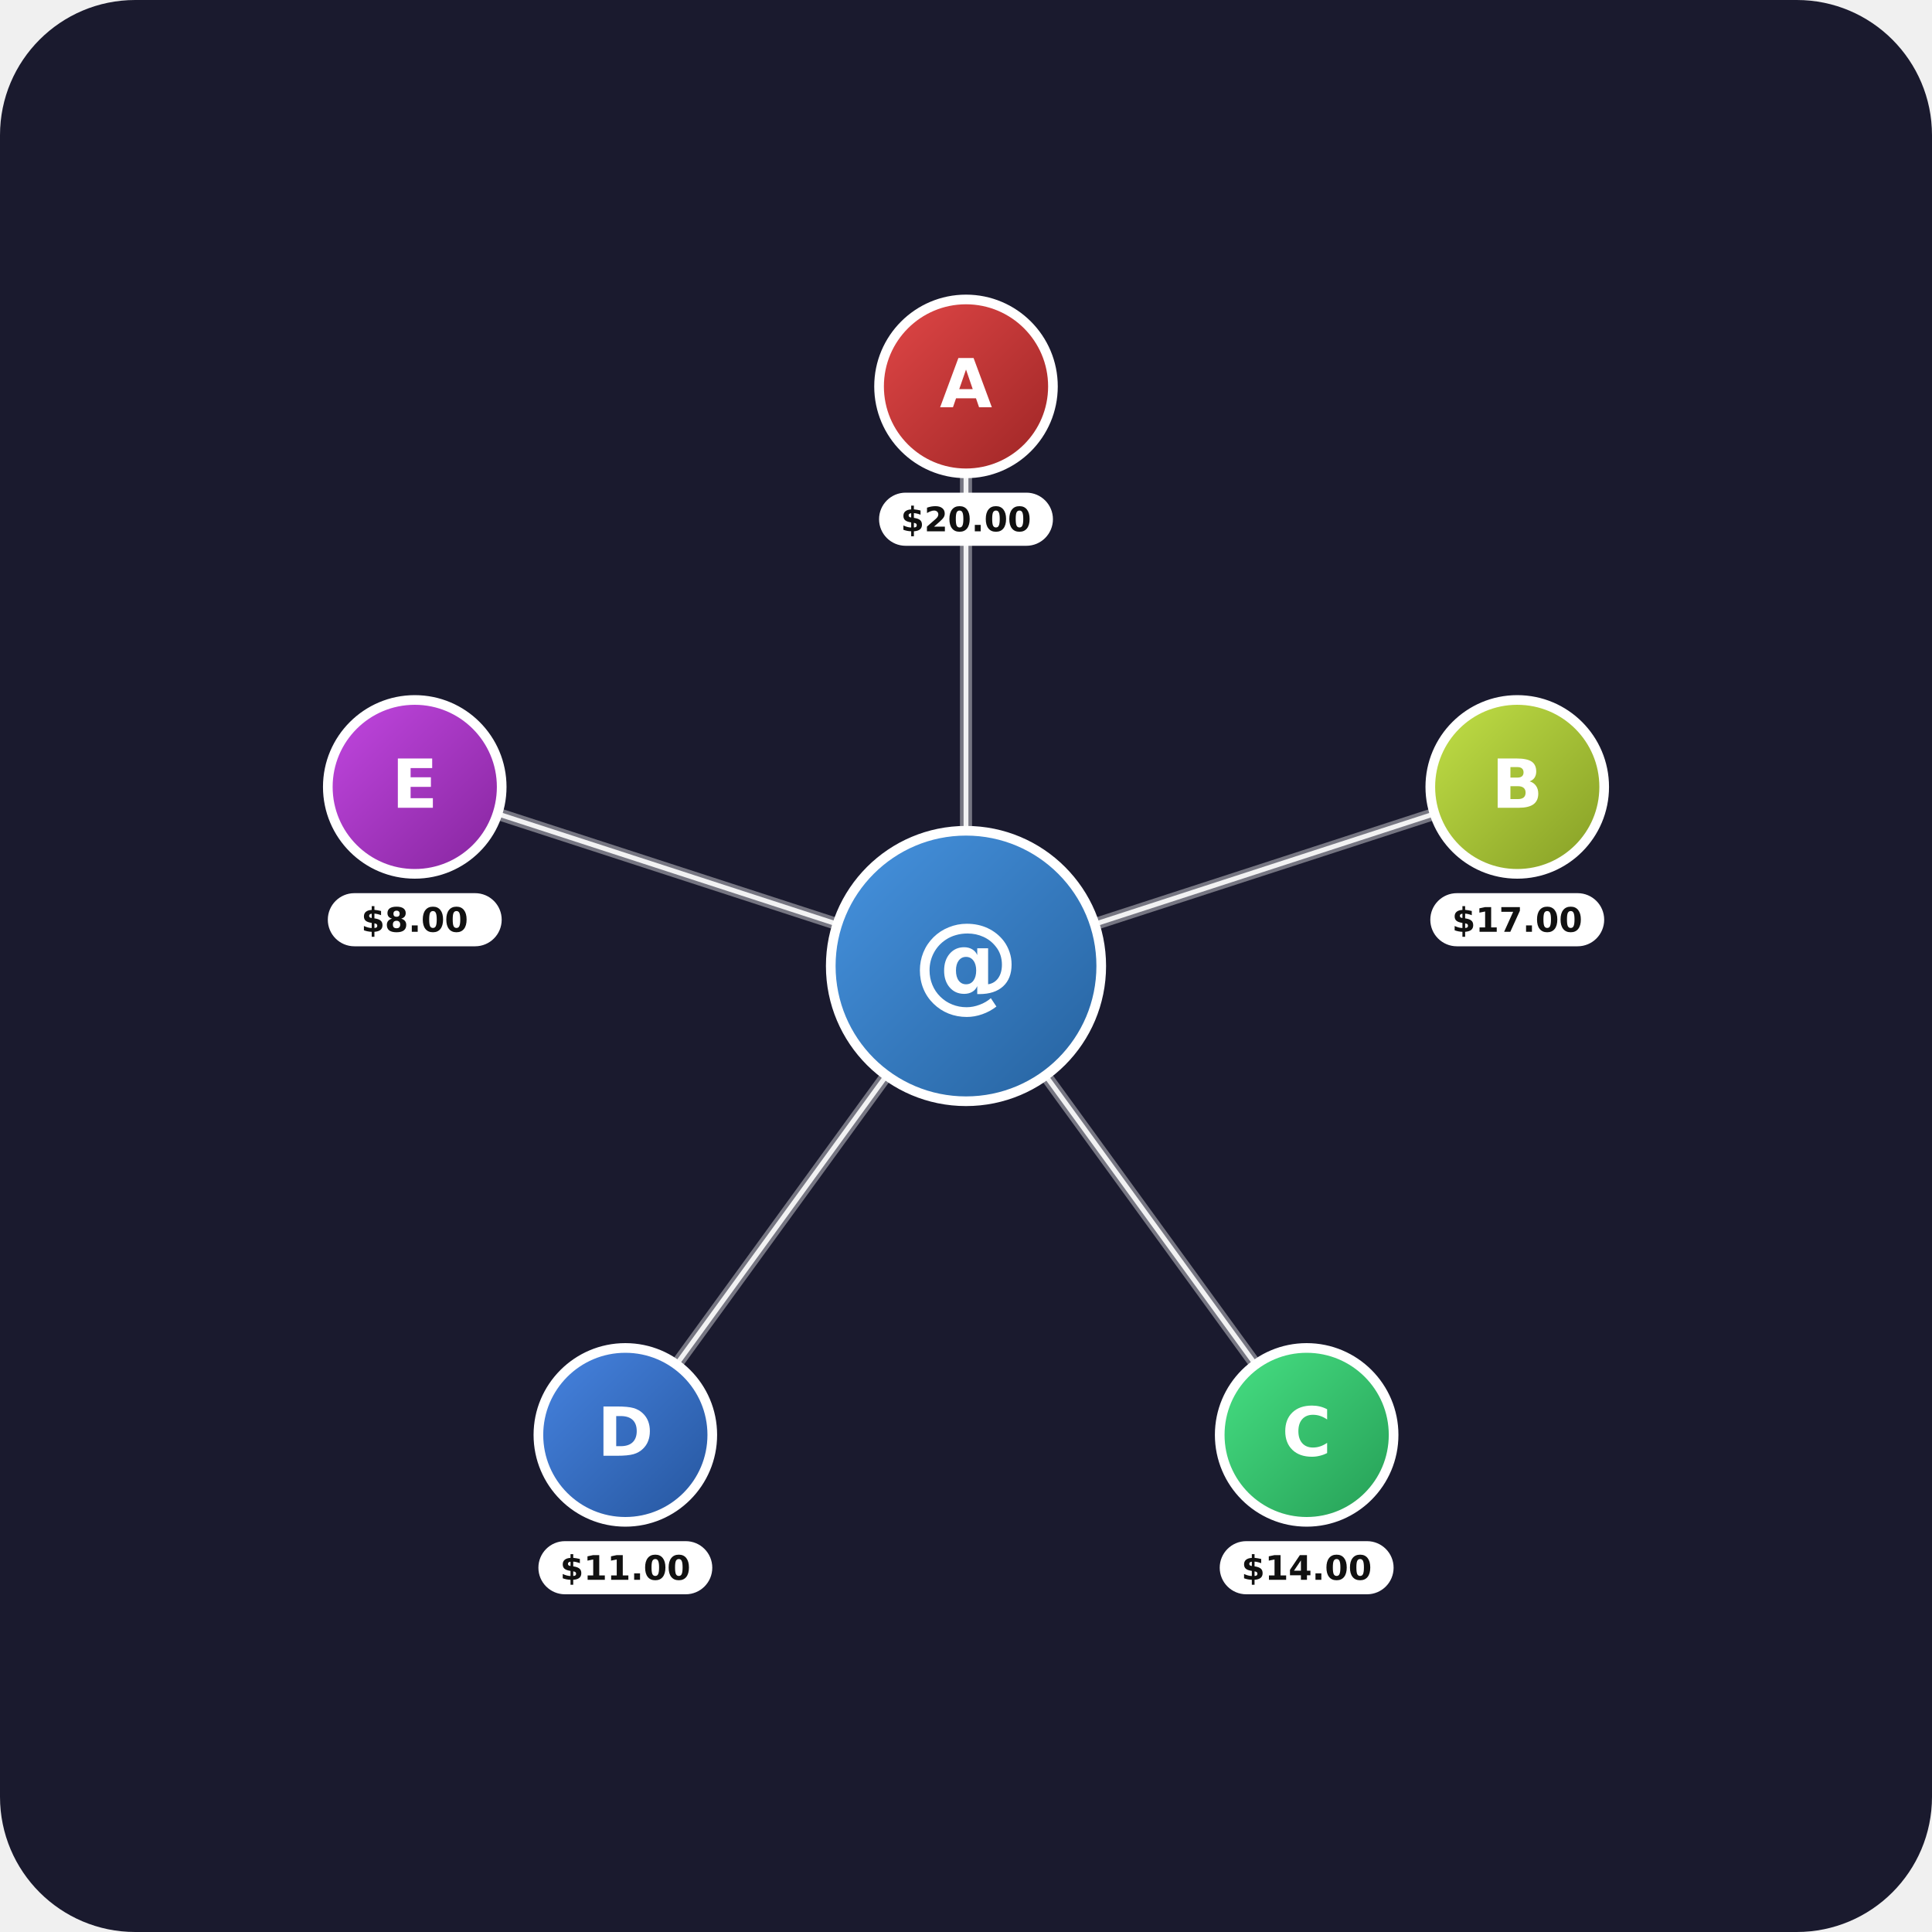
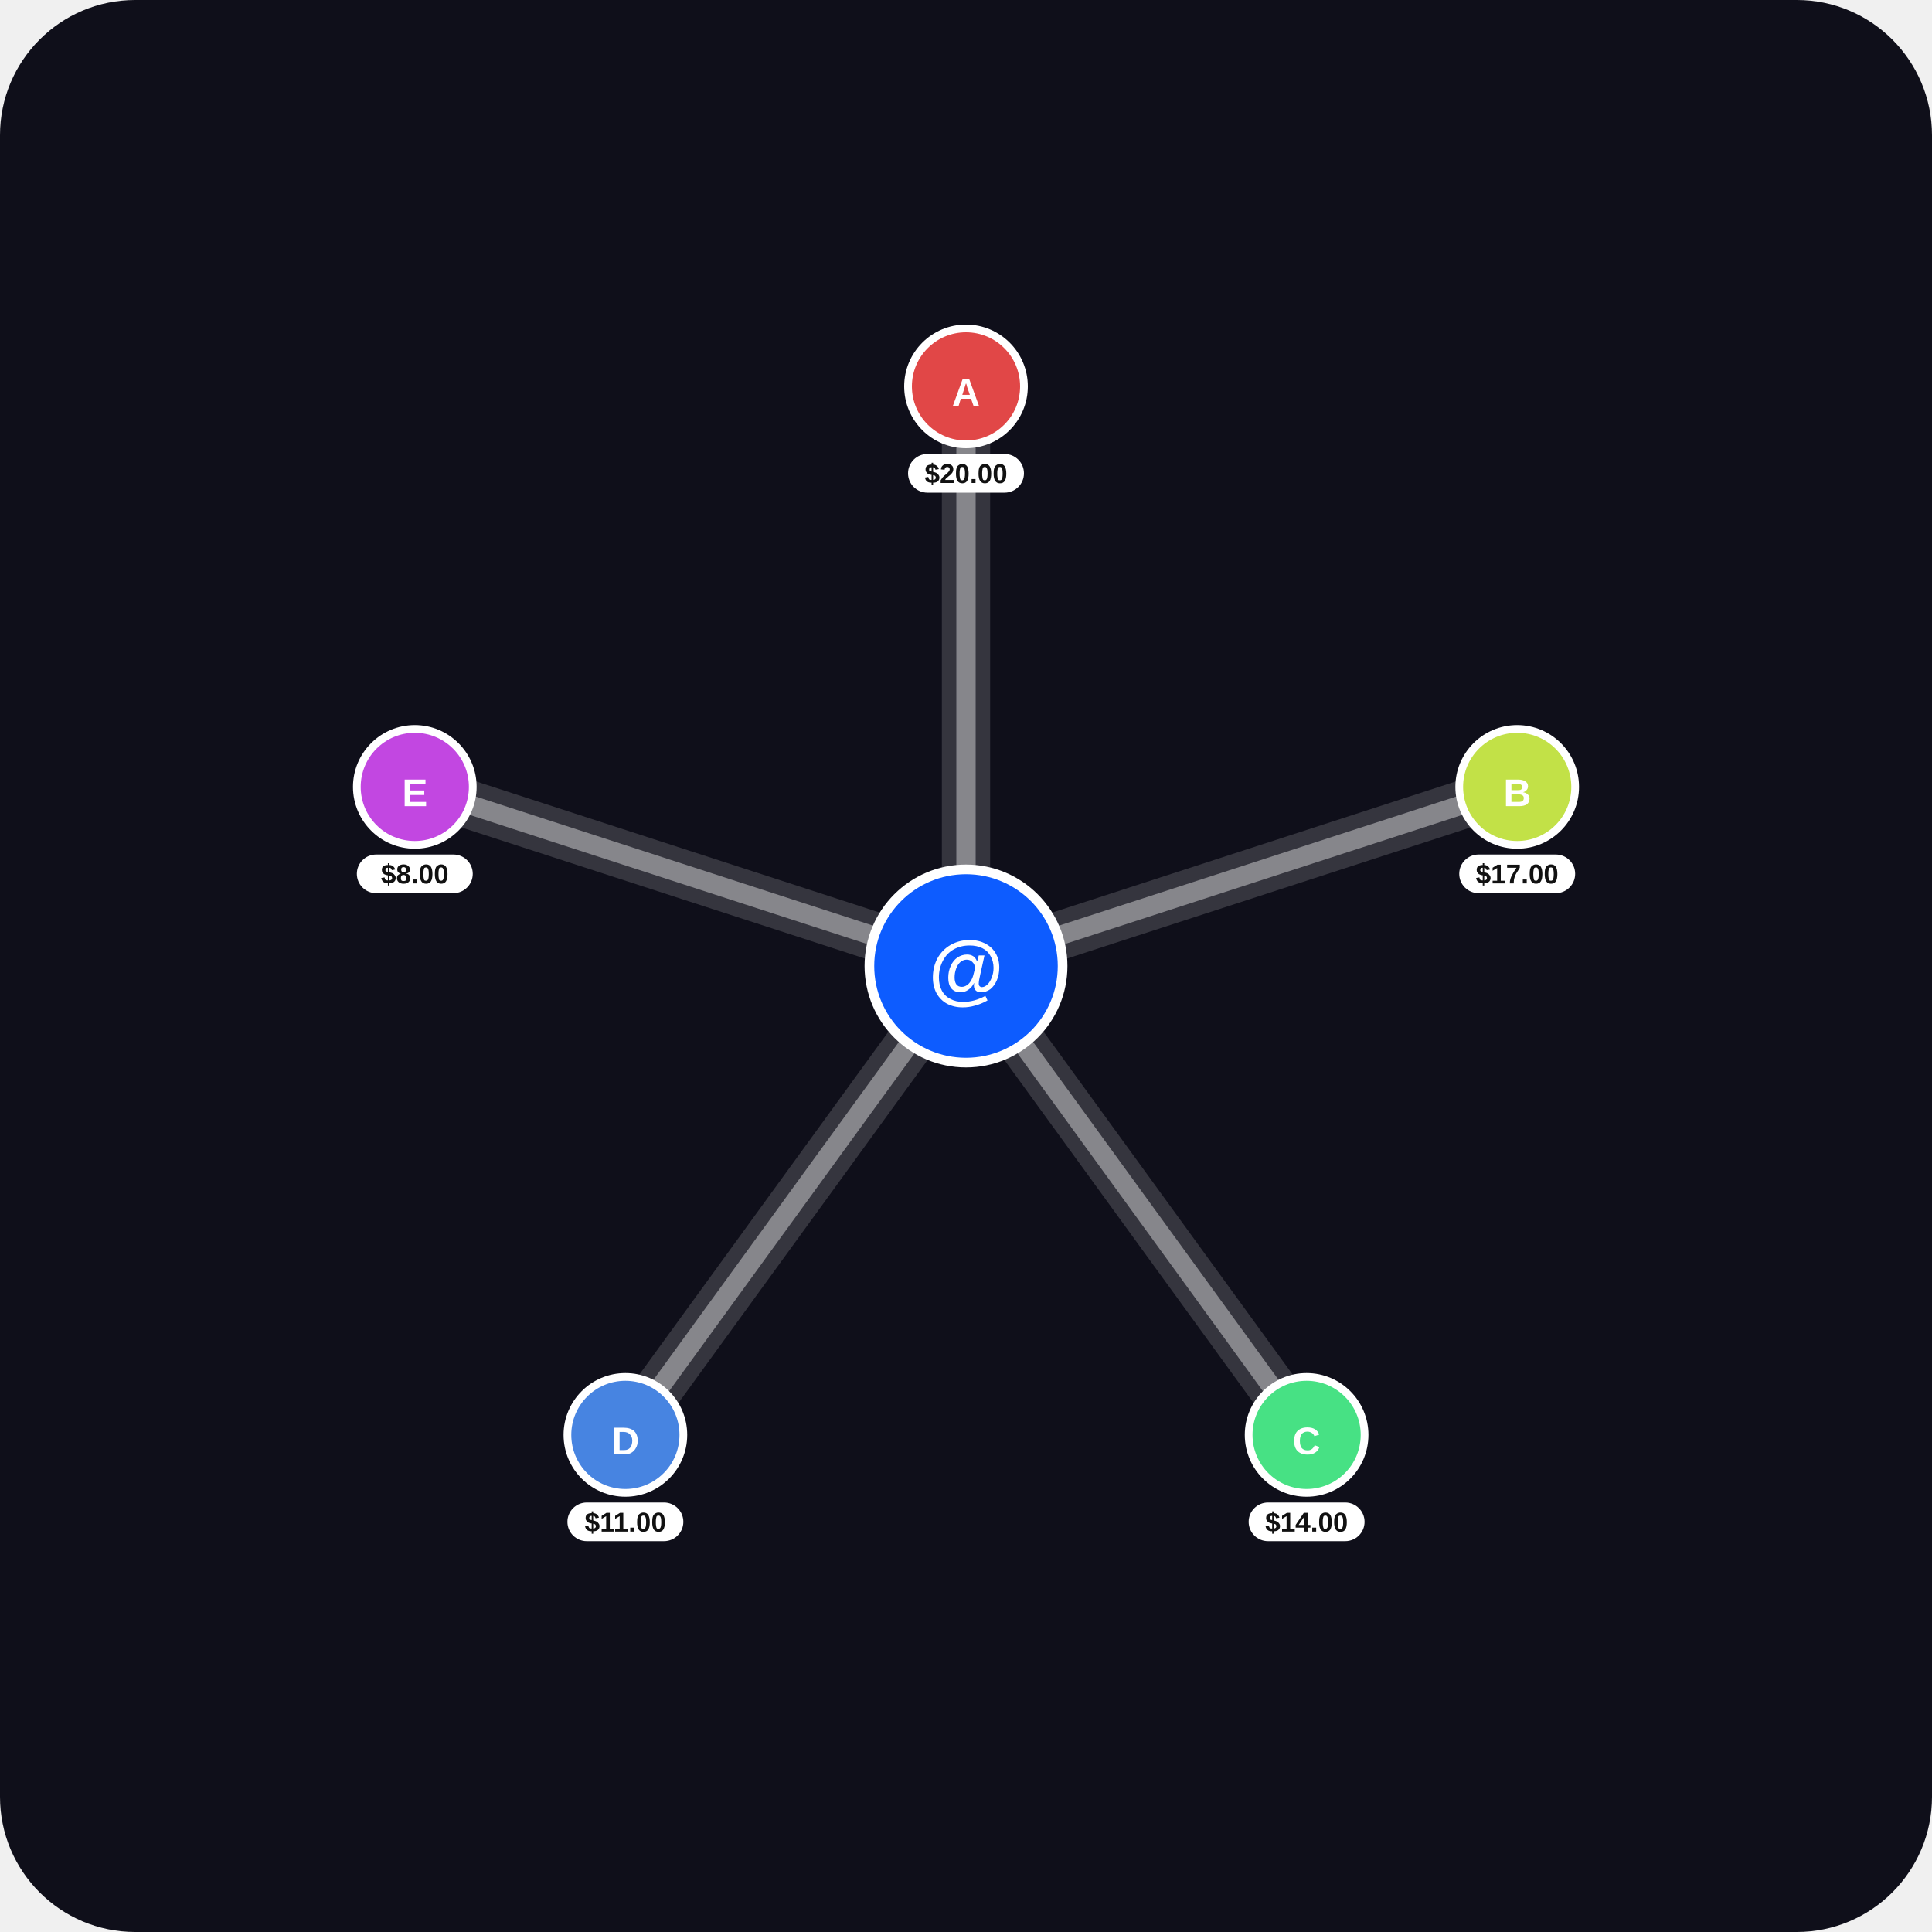
- <svg xmlns="http://www.w3.org/2000/svg" viewBox="0 0 400 400" width="400" height="400">
-   <defs>
-     <linearGradient id="grad-sheen" x1="0%" y1="0%" x2="100%" y2="0%">
-       <stop offset="0" stop-color="#888" />
-       <stop offset="0.5" stop-color="#fff" />
-       <stop offset="1" stop-color="#888" />
-     </linearGradient>
-     <linearGradient id="grad-copper" x1="0%" y1="0%" x2="100%" y2="0%">
-       <stop offset="0" stop-color="#7A3F1D" />
-       <stop offset="0.5" stop-color="#FFD8B5" />
-       <stop offset="1" stop-color="#7A3F1D" />
-     </linearGradient>
-     <linearGradient id="grad-gold-wire" x1="0%" y1="0%" x2="100%" y2="0%">
-       <stop offset="0" stop-color="#7A5800" />
-       <stop offset="0.5" stop-color="#FFF6B0" />
-       <stop offset="1" stop-color="#7A5800" />
-     </linearGradient>
-     <linearGradient id="grad-sunset" x1="0%" y1="0%" x2="100%" y2="0%">
-       <stop offset="0" stop-color="#FF6B35" />
-       <stop offset="1" stop-color="#FFD700" />
-     </linearGradient>
-     <linearGradient id="grad-ocean" x1="0%" y1="0%" x2="100%" y2="0%">
-       <stop offset="0" stop-color="#0077B6" />
-       <stop offset="1" stop-color="#90E0EF" />
-     </linearGradient>
-     <linearGradient id="grad-fire" x1="0%" y1="0%" x2="100%" y2="0%">
-       <stop offset="0" stop-color="#FF0000" />
-       <stop offset="1" stop-color="#FFD700" />
-     </linearGradient>
-     <linearGradient id="grad-forest" x1="0%" y1="0%" x2="100%" y2="0%">
-       <stop offset="0" stop-color="#0F5132" />
-       <stop offset="1" stop-color="#6EE7B7" />
-     </linearGradient>
-     <linearGradient id="grad-candy" x1="0%" y1="0%" x2="100%" y2="0%">
-       <stop offset="0" stop-color="#FF1493" />
-       <stop offset="1" stop-color="#7C3AED" />
-     </linearGradient>
-     <linearGradient id="grad-rainbow" x1="0%" y1="0%" x2="100%" y2="0%">
-       <stop offset="0" stop-color="#FF0000" />
-       <stop offset="0.33" stop-color="#FFFF00" />
-       <stop offset="0.66" stop-color="#00FF00" />
-       <stop offset="1" stop-color="#9D4EDD" />
-     </linearGradient>
-     <linearGradient id="grad-synthwave" x1="0%" y1="0%" x2="100%" y2="0%">
-       <stop offset="0" stop-color="#FF006E" />
-       <stop offset="0.5" stop-color="#8338EC" />
-       <stop offset="1" stop-color="#3A86FF" />
-     </linearGradient>
-     <linearGradient id="grad-aurora" x1="0%" y1="0%" x2="100%" y2="0%">
-       <stop offset="0" stop-color="#00F5D4" />
-       <stop offset="0.5" stop-color="#00BBF9" />
-       <stop offset="1" stop-color="#9B5DE5" />
-     </linearGradient>
-     <linearGradient id="grad-gold" x1="0%" y1="0%" x2="100%" y2="0%">
-       <stop offset="0" stop-color="#FFF6B0" />
-       <stop offset="0.5" stop-color="#E8C66B" />
-       <stop offset="1" stop-color="#B8860B" />
-     </linearGradient>
-     <linearGradient id="grad-cosmic" x1="0%" y1="0%" x2="100%" y2="0%">
-       <stop offset="0" stop-color="#10002B" />
-       <stop offset="0.5" stop-color="#9D4EDD" />
-       <stop offset="1" stop-color="#FF61DC" />
-     </linearGradient>
-     <filter id="glow-cyan" x="-50%" y="-50%" width="200%" height="200%">
-       <feGaussianBlur stdDeviation="2.5" result="b" />
-       <feMerge>
-         <feMergeNode in="b" />
-         <feMergeNode in="SourceGraphic" />
-       </feMerge>
-     </filter>
-     <filter id="glow-magenta" x="-50%" y="-50%" width="200%" height="200%">
-       <feGaussianBlur stdDeviation="2.5" result="b" />
-       <feMerge>
-         <feMergeNode in="b" />
-         <feMergeNode in="SourceGraphic" />
-       </feMerge>
-     </filter>
-     <filter id="glow-green" x="-50%" y="-50%" width="200%" height="200%">
-       <feGaussianBlur stdDeviation="2.5" result="b" />
-       <feMerge>
-         <feMergeNode in="b" />
-         <feMergeNode in="SourceGraphic" />
-       </feMerge>
-     </filter>
-     <filter id="glow-gold" x="-50%" y="-50%" width="200%" height="200%">
-       <feGaussianBlur stdDeviation="2.5" result="b" />
-       <feMerge>
-         <feMergeNode in="b" />
-         <feMergeNode in="SourceGraphic" />
-       </feMerge>
-     </filter>
-     <filter id="glow-purple" x="-50%" y="-50%" width="200%" height="200%">
-       <feGaussianBlur stdDeviation="2.5" result="b" />
-       <feMerge>
-         <feMergeNode in="b" />
-         <feMergeNode in="SourceGraphic" />
-       </feMerge>
-     </filter>
-     <filter id="glow-orange" x="-50%" y="-50%" width="200%" height="200%">
-       <feGaussianBlur stdDeviation="2.5" result="b" />
-       <feMerge>
-         <feMergeNode in="b" />
-         <feMergeNode in="SourceGraphic" />
-       </feMerge>
-     </filter>
-     <filter id="glow-red" x="-50%" y="-50%" width="200%" height="200%">
-       <feGaussianBlur stdDeviation="2.5" result="b" />
-       <feMerge>
-         <feMergeNode in="b" />
-         <feMergeNode in="SourceGraphic" />
-       </feMerge>
-     </filter>
-     <filter id="glow-blue" x="-50%" y="-50%" width="200%" height="200%">
-       <feGaussianBlur stdDeviation="2.5" result="b" />
-       <feMerge>
-         <feMergeNode in="b" />
-         <feMergeNode in="SourceGraphic" />
-       </feMerge>
-     </filter>
-     <filter id="glow-pink" x="-50%" y="-50%" width="200%" height="200%">
-       <feGaussianBlur stdDeviation="2.5" result="b" />
-       <feMerge>
-         <feMergeNode in="b" />
-         <feMergeNode in="SourceGraphic" />
-       </feMerge>
-     </filter>
-     <filter id="glow-lime" x="-50%" y="-50%" width="200%" height="200%">
-       <feGaussianBlur stdDeviation="2.5" result="b" />
-       <feMerge>
-         <feMergeNode in="b" />
-         <feMergeNode in="SourceGraphic" />
-       </feMerge>
-     </filter>
-     <filter id="glow-soft" x="-50%" y="-50%" width="200%" height="200%">
-       <feGaussianBlur stdDeviation="4" result="b" />
-       <feMerge>
-         <feMergeNode in="b" />
-         <feMergeNode in="SourceGraphic" />
-       </feMerge>
-     </filter>
-     <filter id="glow-inner" x="-50%" y="-50%" width="200%" height="200%">
-       <feGaussianBlur stdDeviation="1.5" result="b" />
-       <feMerge>
-         <feMergeNode in="b" />
-         <feMergeNode in="SourceGraphic" />
-       </feMerge>
-     </filter>
-   </defs>
-   <rect x="0" y="0" width="400" height="400" rx="28" fill="#1A1A2E" />
-   <line x1="200" y1="200" x2="200.00" y2="80.00" stroke="#ffffff" stroke-width="2.5" stroke-opacity="0.4" />
-   <line x1="200" y1="200" x2="200.00" y2="80.00" stroke="#ffffff" stroke-width="1.0" stroke-opacity="0.9" />
-   <line x1="200" y1="200" x2="314.13" y2="162.92" stroke="#ffffff" stroke-width="2.5" stroke-opacity="0.4" />
-   <line x1="200" y1="200" x2="314.13" y2="162.92" stroke="#ffffff" stroke-width="1.0" stroke-opacity="0.9" />
-   <line x1="200" y1="200" x2="270.53" y2="297.08" stroke="#ffffff" stroke-width="2.5" stroke-opacity="0.4" />
-   <line x1="200" y1="200" x2="270.53" y2="297.08" stroke="#ffffff" stroke-width="1.0" stroke-opacity="0.9" />
-   <line x1="200" y1="200" x2="129.47" y2="297.08" stroke="#ffffff" stroke-width="2.5" stroke-opacity="0.4" />
-   <line x1="200" y1="200" x2="129.47" y2="297.08" stroke="#ffffff" stroke-width="1.0" stroke-opacity="0.9" />
-   <line x1="200" y1="200" x2="85.87" y2="162.92" stroke="#ffffff" stroke-width="2.5" stroke-opacity="0.4" />
-   <line x1="200" y1="200" x2="85.87" y2="162.92" stroke="#ffffff" stroke-width="1.0" stroke-opacity="0.9" />
-   <g transform="translate(200.00 200.00)">
-     <defs>
-       <linearGradient id="ctile999" x1="0" y1="0" x2="1" y2="1">
-         <stop offset="0" stop-color="hsl(210,72%,58%)" />
-         <stop offset="1" stop-color="hsl(210,62%,38%)" />
-       </linearGradient>
-     </defs>
-     <circle r="28.0" fill="url(#ctile999)" stroke="#fff" stroke-width="2" />
-     <text x="0" y="6.72" text-anchor="middle" font-family="DejaVu Sans, Arial, sans-serif" font-size="22" font-weight="700" fill="#fff">@</text>
-   </g>
-   <g transform="translate(200.00 80.00)">
-     <defs>
-       <linearGradient id="ctile0" x1="0" y1="0" x2="1" y2="1">
-         <stop offset="0" stop-color="hsl(0,72%,58%)" />
-         <stop offset="1" stop-color="hsl(0,62%,38%)" />
-       </linearGradient>
-     </defs>
-     <circle r="18.0" fill="url(#ctile0)" stroke="#fff" stroke-width="2" />
-     <text x="0" y="4.32" text-anchor="middle" font-family="DejaVu Sans, Arial, sans-serif" font-size="14" font-weight="700" fill="#fff">A</text>
-   </g>
-   <g transform="translate(200.00 102.00)">
-     <rect x="-18" y="0" width="36" height="11" rx="5.5" fill="#fff" />
-     <text x="0" y="8" text-anchor="middle" font-family="DejaVu Sans, Arial, sans-serif" font-size="7" font-weight="700" fill="#111">$20.00</text>
-   </g>
-   <g transform="translate(314.13 162.92)">
-     <defs>
-       <linearGradient id="ctile1" x1="0" y1="0" x2="1" y2="1">
-         <stop offset="0" stop-color="hsl(72,72%,58%)" />
-         <stop offset="1" stop-color="hsl(72,62%,38%)" />
-       </linearGradient>
-     </defs>
-     <circle r="18.0" fill="url(#ctile1)" stroke="#fff" stroke-width="2" />
-     <text x="0" y="4.32" text-anchor="middle" font-family="DejaVu Sans, Arial, sans-serif" font-size="14" font-weight="700" fill="#fff">B</text>
-   </g>
-   <g transform="translate(314.13 184.92)">
-     <rect x="-18" y="0" width="36" height="11" rx="5.5" fill="#fff" />
-     <text x="0" y="8" text-anchor="middle" font-family="DejaVu Sans, Arial, sans-serif" font-size="7" font-weight="700" fill="#111">$17.00</text>
-   </g>
-   <g transform="translate(270.53 297.08)">
-     <defs>
-       <linearGradient id="ctile2" x1="0" y1="0" x2="1" y2="1">
-         <stop offset="0" stop-color="hsl(144,72%,58%)" />
-         <stop offset="1" stop-color="hsl(144,62%,38%)" />
-       </linearGradient>
-     </defs>
-     <circle r="18.0" fill="url(#ctile2)" stroke="#fff" stroke-width="2" />
-     <text x="0" y="4.32" text-anchor="middle" font-family="DejaVu Sans, Arial, sans-serif" font-size="14" font-weight="700" fill="#fff">C</text>
-   </g>
-   <g transform="translate(270.53 319.08)">
-     <rect x="-18" y="0" width="36" height="11" rx="5.5" fill="#fff" />
-     <text x="0" y="8" text-anchor="middle" font-family="DejaVu Sans, Arial, sans-serif" font-size="7" font-weight="700" fill="#111">$14.00</text>
-   </g>
-   <g transform="translate(129.47 297.08)">
-     <defs>
-       <linearGradient id="ctile3" x1="0" y1="0" x2="1" y2="1">
-         <stop offset="0" stop-color="hsl(216,72%,58%)" />
-         <stop offset="1" stop-color="hsl(216,62%,38%)" />
-       </linearGradient>
-     </defs>
-     <circle r="18.0" fill="url(#ctile3)" stroke="#fff" stroke-width="2" />
-     <text x="0" y="4.32" text-anchor="middle" font-family="DejaVu Sans, Arial, sans-serif" font-size="14" font-weight="700" fill="#fff">D</text>
-   </g>
-   <g transform="translate(129.47 319.08)">
-     <rect x="-18" y="0" width="36" height="11" rx="5.5" fill="#fff" />
-     <text x="0" y="8" text-anchor="middle" font-family="DejaVu Sans, Arial, sans-serif" font-size="7" font-weight="700" fill="#111">$11.00</text>
-   </g>
-   <g transform="translate(85.87 162.92)">
-     <defs>
-       <linearGradient id="ctile4" x1="0" y1="0" x2="1" y2="1">
-         <stop offset="0" stop-color="hsl(288,72%,58%)" />
-         <stop offset="1" stop-color="hsl(288,62%,38%)" />
-       </linearGradient>
-     </defs>
-     <circle r="18.0" fill="url(#ctile4)" stroke="#fff" stroke-width="2" />
-     <text x="0" y="4.32" text-anchor="middle" font-family="DejaVu Sans, Arial, sans-serif" font-size="14" font-weight="700" fill="#fff">E</text>
-   </g>
-   <g transform="translate(85.87 184.92)">
-     <rect x="-18" y="0" width="36" height="11" rx="5.5" fill="#fff" />
-     <text x="0" y="8" text-anchor="middle" font-family="DejaVu Sans, Arial, sans-serif" font-size="7" font-weight="700" fill="#111">$8.00</text>
-   </g>
+ <svg xmlns="http://www.w3.org/2000/svg" viewBox="0 0 100 100" width="100" height="100">
+   <rect x="0" y="0" width="100" height="100" rx="7" fill="#0F0F1A" />
+   <line x1="50" y1="50" x2="50.00" y2="20.00" stroke="#ffffff" stroke-width="2.5" stroke-opacity="0.16" />
+   <line x1="50" y1="50" x2="50.00" y2="20.00" stroke="#ffffff" stroke-width="1.0" stroke-opacity="0.4" />
+   <line x1="50" y1="50" x2="78.53" y2="40.73" stroke="#ffffff" stroke-width="2.5" stroke-opacity="0.16" />
+   <line x1="50" y1="50" x2="78.53" y2="40.73" stroke="#ffffff" stroke-width="1.0" stroke-opacity="0.4" />
+   <line x1="50" y1="50" x2="67.63" y2="74.27" stroke="#ffffff" stroke-width="2.5" stroke-opacity="0.16" />
+   <line x1="50" y1="50" x2="67.63" y2="74.27" stroke="#ffffff" stroke-width="1.0" stroke-opacity="0.4" />
+   <line x1="50" y1="50" x2="32.37" y2="74.27" stroke="#ffffff" stroke-width="2.5" stroke-opacity="0.16" />
+   <line x1="50" y1="50" x2="32.37" y2="74.27" stroke="#ffffff" stroke-width="1.0" stroke-opacity="0.4" />
+   <line x1="50" y1="50" x2="21.47" y2="40.73" stroke="#ffffff" stroke-width="2.5" stroke-opacity="0.16" />
+   <line x1="50" y1="50" x2="21.47" y2="40.73" stroke="#ffffff" stroke-width="1.0" stroke-opacity="0.4" />
+   <circle cx="50" cy="50" r="5" fill="#0D5CFF" stroke="#fff" stroke-width="0.5" />
+   <text x="50" y="51.5" text-anchor="middle" font-family="Arial, sans-serif" font-size="4" font-weight="700" fill="#fff">@</text>
+   <circle cx="50.00" cy="20.00" r="3" fill="hsl(0,72%,58%)" stroke="#fff" stroke-width="0.4" />
+   <text x="50.00" y="21.00" text-anchor="middle" font-family="Arial, sans-serif" font-size="2" font-weight="700" fill="#fff">A</text>
+   <rect x="47.00" y="23.50" width="6" height="2" rx="1" fill="#fff" />
+   <text x="50.00" y="25.00" text-anchor="middle" font-family="Arial, sans-serif" font-size="1.4" font-weight="700" fill="#111">$20.00</text>
+   <circle cx="78.53" cy="40.73" r="3" fill="hsl(72,72%,58%)" stroke="#fff" stroke-width="0.4" />
+   <text x="78.53" y="41.73" text-anchor="middle" font-family="Arial, sans-serif" font-size="2" font-weight="700" fill="#fff">B</text>
+   <rect x="75.53" y="44.23" width="6" height="2" rx="1" fill="#fff" />
+   <text x="78.53" y="45.73" text-anchor="middle" font-family="Arial, sans-serif" font-size="1.4" font-weight="700" fill="#111">$17.00</text>
+   <circle cx="67.63" cy="74.27" r="3" fill="hsl(144,72%,58%)" stroke="#fff" stroke-width="0.4" />
+   <text x="67.63" y="75.27" text-anchor="middle" font-family="Arial, sans-serif" font-size="2" font-weight="700" fill="#fff">C</text>
+   <rect x="64.63" y="77.77" width="6" height="2" rx="1" fill="#fff" />
+   <text x="67.63" y="79.27" text-anchor="middle" font-family="Arial, sans-serif" font-size="1.4" font-weight="700" fill="#111">$14.00</text>
+   <circle cx="32.37" cy="74.27" r="3" fill="hsl(216,72%,58%)" stroke="#fff" stroke-width="0.4" />
+   <text x="32.37" y="75.27" text-anchor="middle" font-family="Arial, sans-serif" font-size="2" font-weight="700" fill="#fff">D</text>
+   <rect x="29.37" y="77.77" width="6" height="2" rx="1" fill="#fff" />
+   <text x="32.37" y="79.27" text-anchor="middle" font-family="Arial, sans-serif" font-size="1.4" font-weight="700" fill="#111">$11.00</text>
+   <circle cx="21.47" cy="40.73" r="3" fill="hsl(288,72%,58%)" stroke="#fff" stroke-width="0.4" />
+   <text x="21.47" y="41.73" text-anchor="middle" font-family="Arial, sans-serif" font-size="2" font-weight="700" fill="#fff">E</text>
+   <rect x="18.47" y="44.23" width="6" height="2" rx="1" fill="#fff" />
+   <text x="21.47" y="45.73" text-anchor="middle" font-family="Arial, sans-serif" font-size="1.4" font-weight="700" fill="#111">$8.00</text>
</svg>
